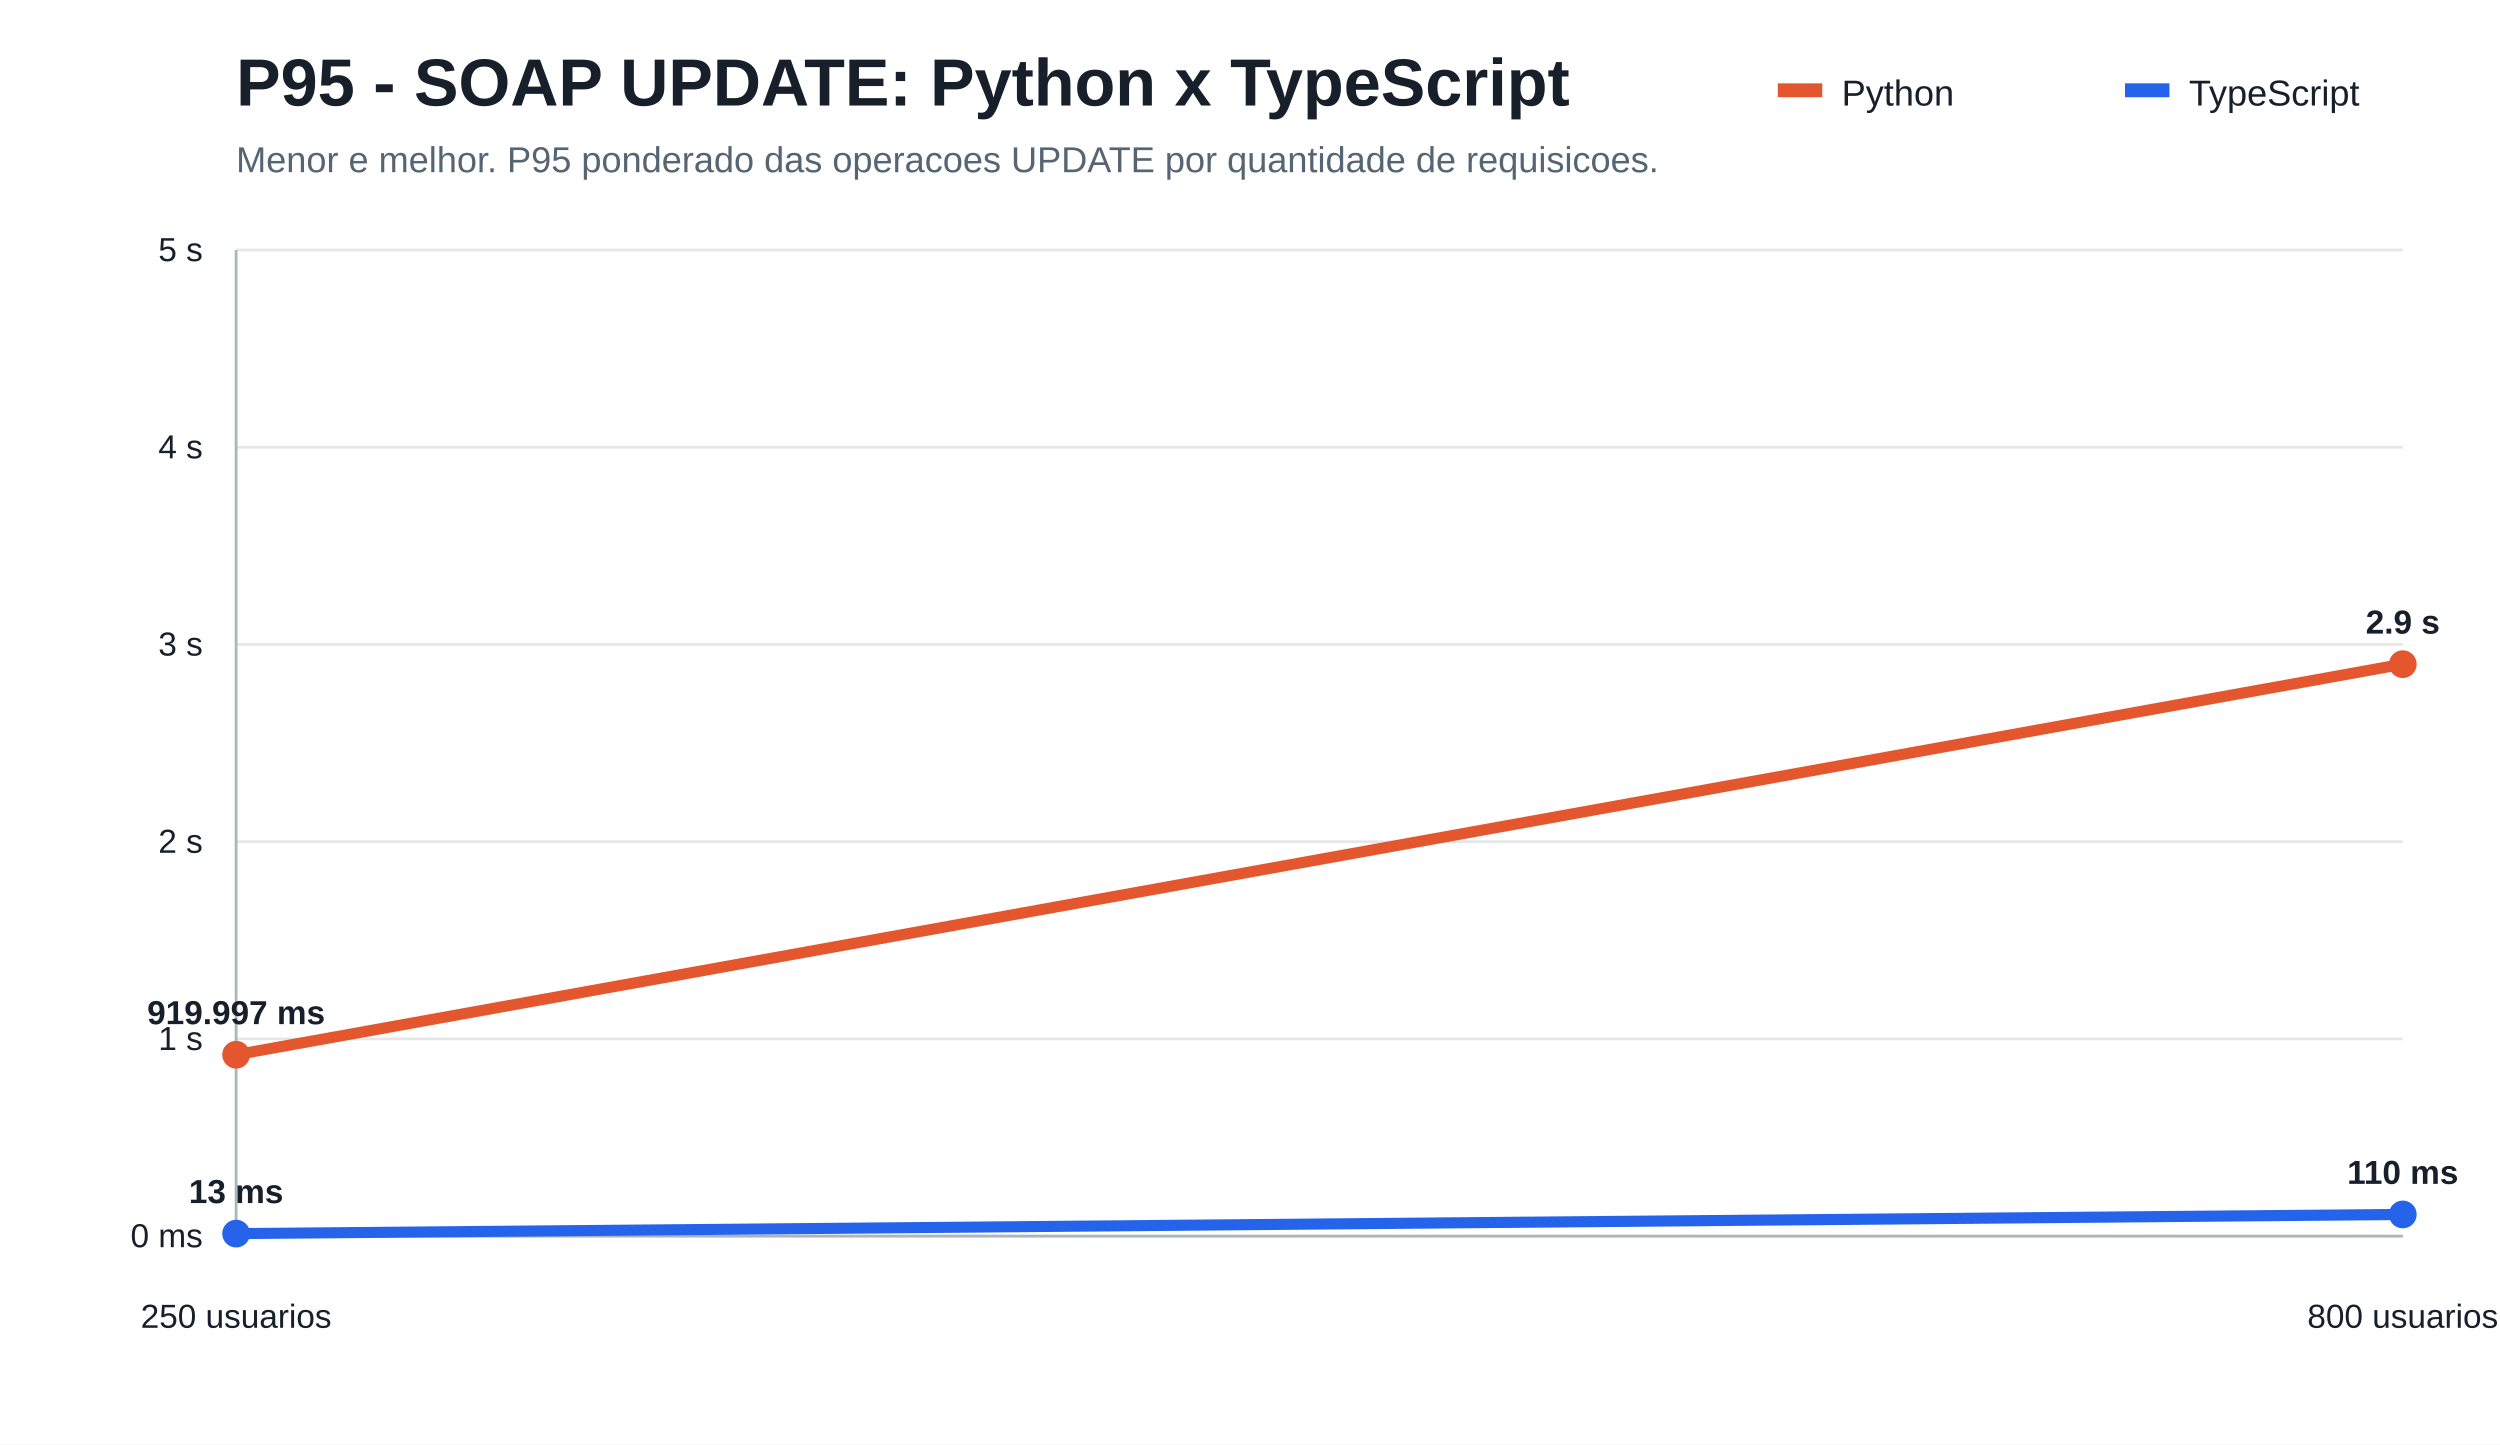
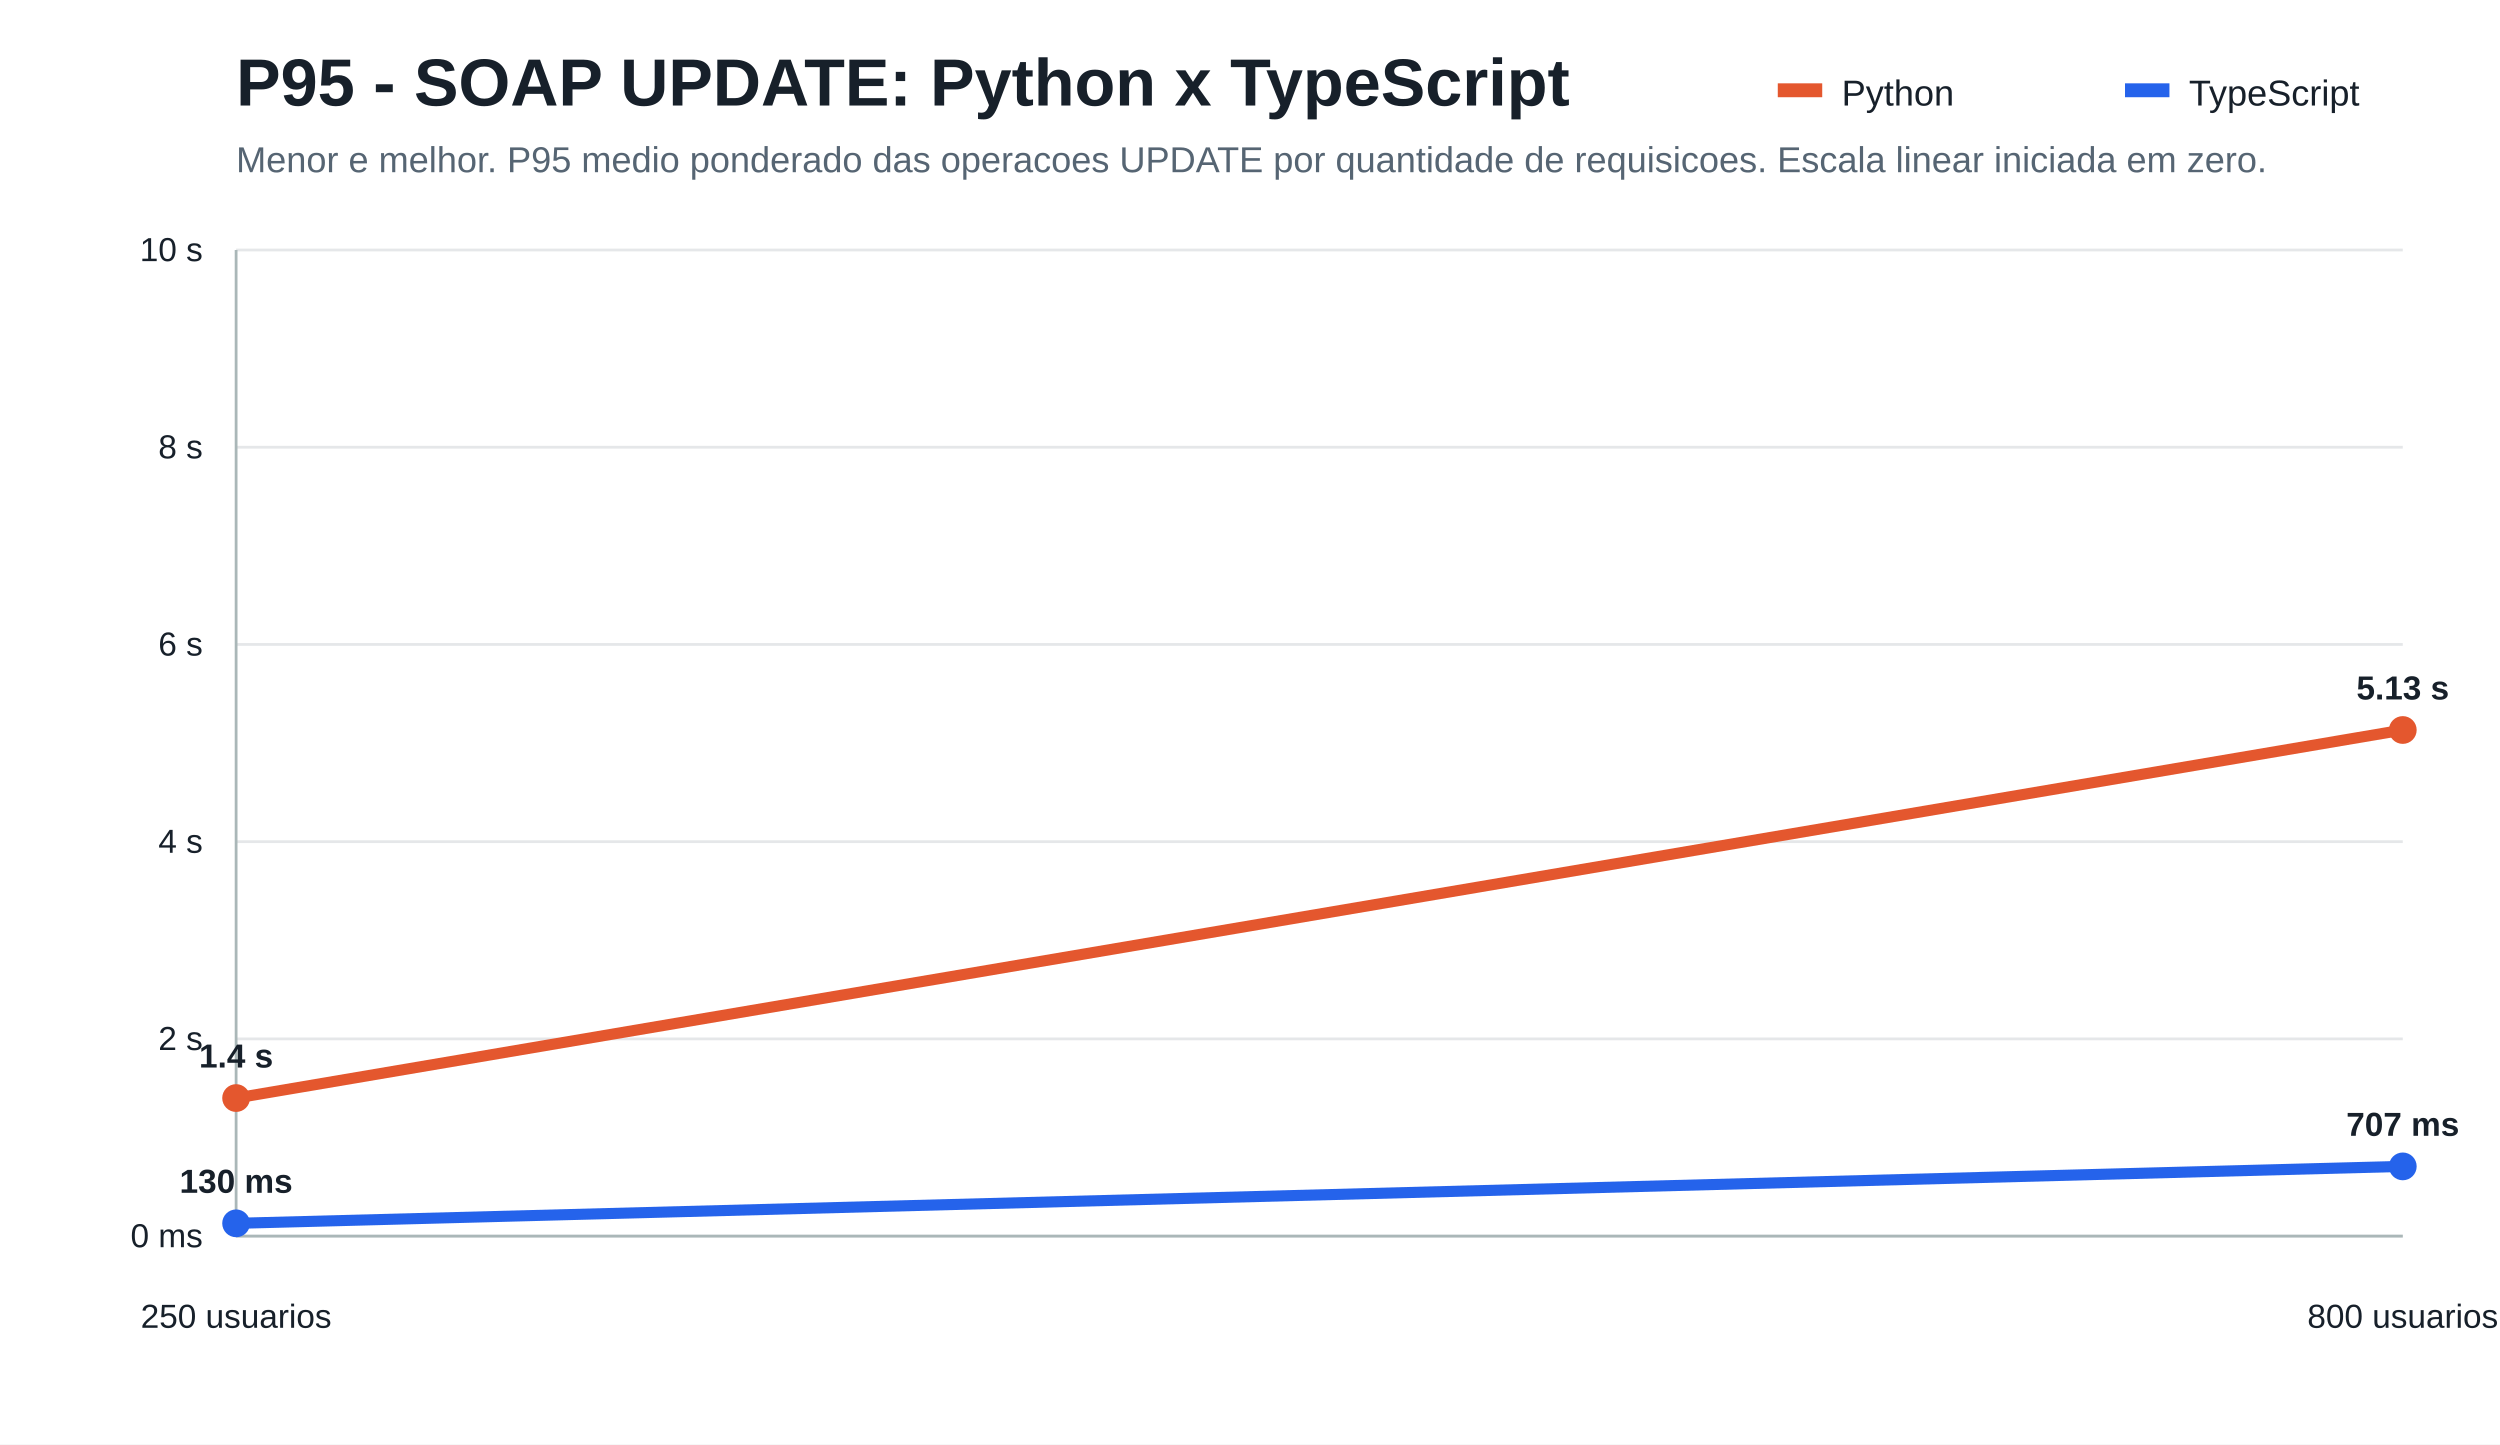
<svg xmlns="http://www.w3.org/2000/svg" width="900" height="520" viewBox="0 0 900 520">
  <style>text{font-family:Arial,sans-serif;fill:#17202a}.title{font-size:24px;font-weight:700}.subtitle{font-size:13px;fill:#566573}.axis{stroke:#aab7b8;stroke-width:1}.grid{stroke:#e5e7e9;stroke-width:1}.label{font-size:12px}.value{font-size:12px;font-weight:700}.legend{font-size:13px}</style>
  <rect width="100%" height="100%" fill="#ffffff" />
  <text x="85" y="38" class="title">P95 - SOAP UPDATE: Python x TypeScript</text>
-   <text x="85" y="62" class="subtitle">Menor e melhor. P95 ponderado das operacoes UPDATE por quantidade de requisicoes.</text>
+   <text x="85" y="62" class="subtitle">Menor e melhor. P95 medio ponderado das operacoes UPDATE por quantidade de requisicoes. Escala linear iniciada em zero.</text>
  <line x1="85" y1="445.0" x2="865" y2="445.0" class="grid" />
  <text x="73" y="449.0" text-anchor="end" class="label">0 ms</text>
  <line x1="85" y1="374.0" x2="865" y2="374.0" class="grid" />
-   <text x="73" y="378.0" text-anchor="end" class="label">1 s</text>
+   <text x="73" y="378.0" text-anchor="end" class="label">2 s</text>
  <line x1="85" y1="303.0" x2="865" y2="303.0" class="grid" />
-   <text x="73" y="307.0" text-anchor="end" class="label">2 s</text>
+   <text x="73" y="307.0" text-anchor="end" class="label">4 s</text>
  <line x1="85" y1="232.0" x2="865" y2="232.0" class="grid" />
-   <text x="73" y="236.0" text-anchor="end" class="label">3 s</text>
+   <text x="73" y="236.0" text-anchor="end" class="label">6 s</text>
  <line x1="85" y1="161.0" x2="865" y2="161.0" class="grid" />
-   <text x="73" y="165.0" text-anchor="end" class="label">4 s</text>
+   <text x="73" y="165.0" text-anchor="end" class="label">8 s</text>
  <line x1="85" y1="90.0" x2="865" y2="90.0" class="grid" />
-   <text x="73" y="94.0" text-anchor="end" class="label">5 s</text>
+   <text x="73" y="94.0" text-anchor="end" class="label">10 s</text>
  <line x1="85" y1="90" x2="85" y2="445" class="axis" />
  <line x1="85" y1="445" x2="865" y2="445" class="axis" />
  <text x="85.0" y="478" text-anchor="middle" class="label">250 usuarios</text>
  <text x="865.0" y="478" text-anchor="middle" class="label">800 usuarios</text>
-   <polyline points="85.0,379.7 865.0,239.1" fill="none" stroke="#e4572e" stroke-width="4" stroke-linecap="round" stroke-linejoin="round" />
-   <circle cx="85.0" cy="379.7" r="5" fill="#e4572e" />
-   <text x="85.0" y="368.7" text-anchor="middle" class="value">919.997 ms</text>
-   <circle cx="865.0" cy="239.1" r="5" fill="#e4572e" />
-   <text x="865.0" y="228.1" text-anchor="middle" class="value">2.9 s</text>
-   <polyline points="85.0,444.1 865.0,437.2" fill="none" stroke="#2563eb" stroke-width="4" stroke-linecap="round" stroke-linejoin="round" />
-   <circle cx="85.0" cy="444.1" r="5" fill="#2563eb" />
-   <text x="85.0" y="433.1" text-anchor="middle" class="value">13 ms</text>
-   <circle cx="865.0" cy="437.2" r="5" fill="#2563eb" />
-   <text x="865.0" y="426.2" text-anchor="middle" class="value">110 ms</text>
+   <polyline points="85.0,395.3 865.0,262.8" fill="none" stroke="#e4572e" stroke-width="4" stroke-linecap="round" stroke-linejoin="round" />
+   <circle cx="85.0" cy="395.3" r="5" fill="#e4572e" />
+   <text x="85.0" y="384.3" text-anchor="middle" class="value">1.4 s</text>
+   <circle cx="865.0" cy="262.8" r="5" fill="#e4572e" />
+   <text x="865.0" y="251.8" text-anchor="middle" class="value">5.13 s</text>
+   <polyline points="85.0,440.4 865.0,419.9" fill="none" stroke="#2563eb" stroke-width="4" stroke-linecap="round" stroke-linejoin="round" />
+   <circle cx="85.0" cy="440.4" r="5" fill="#2563eb" />
+   <text x="85.0" y="429.4" text-anchor="middle" class="value">130 ms</text>
+   <circle cx="865.0" cy="419.9" r="5" fill="#2563eb" />
+   <text x="865.0" y="408.9" text-anchor="middle" class="value">707 ms</text>
  <rect x="640" y="30" width="16" height="5" fill="#e4572e" />
  <text x="663" y="38" class="legend">Python</text>
  <rect x="765" y="30" width="16" height="5" fill="#2563eb" />
  <text x="788" y="38" class="legend">TypeScript</text>
</svg>
